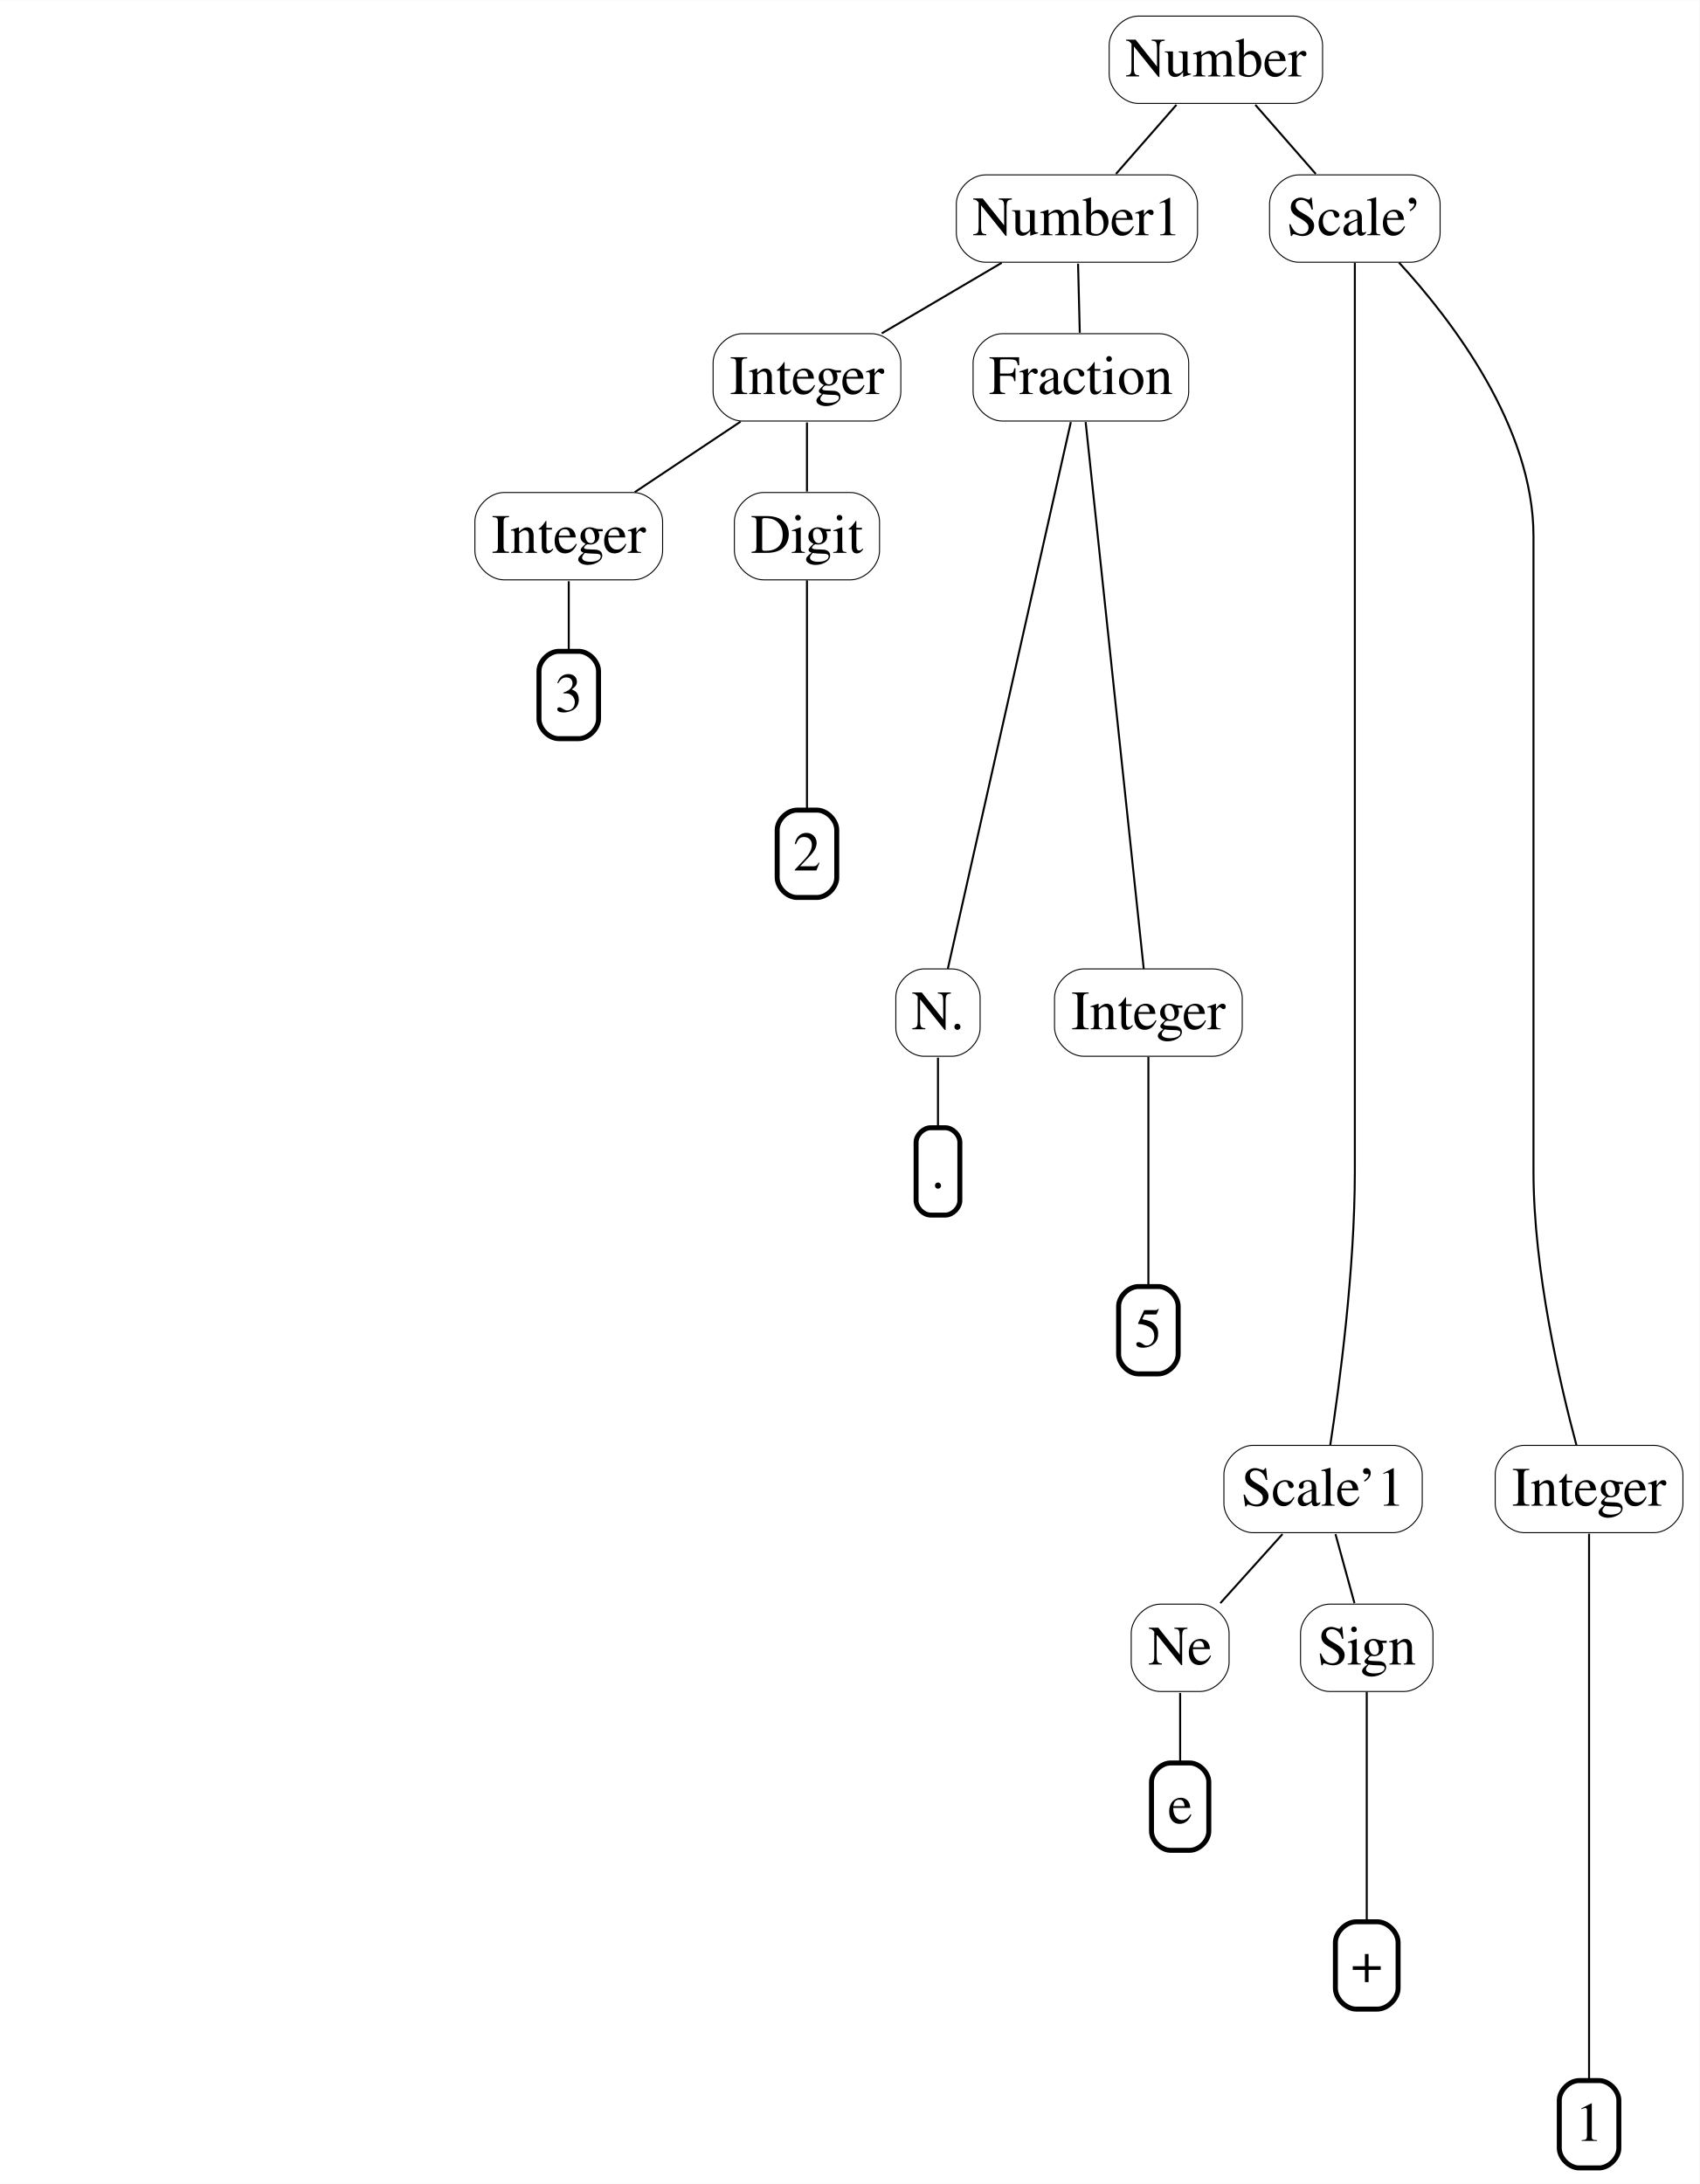
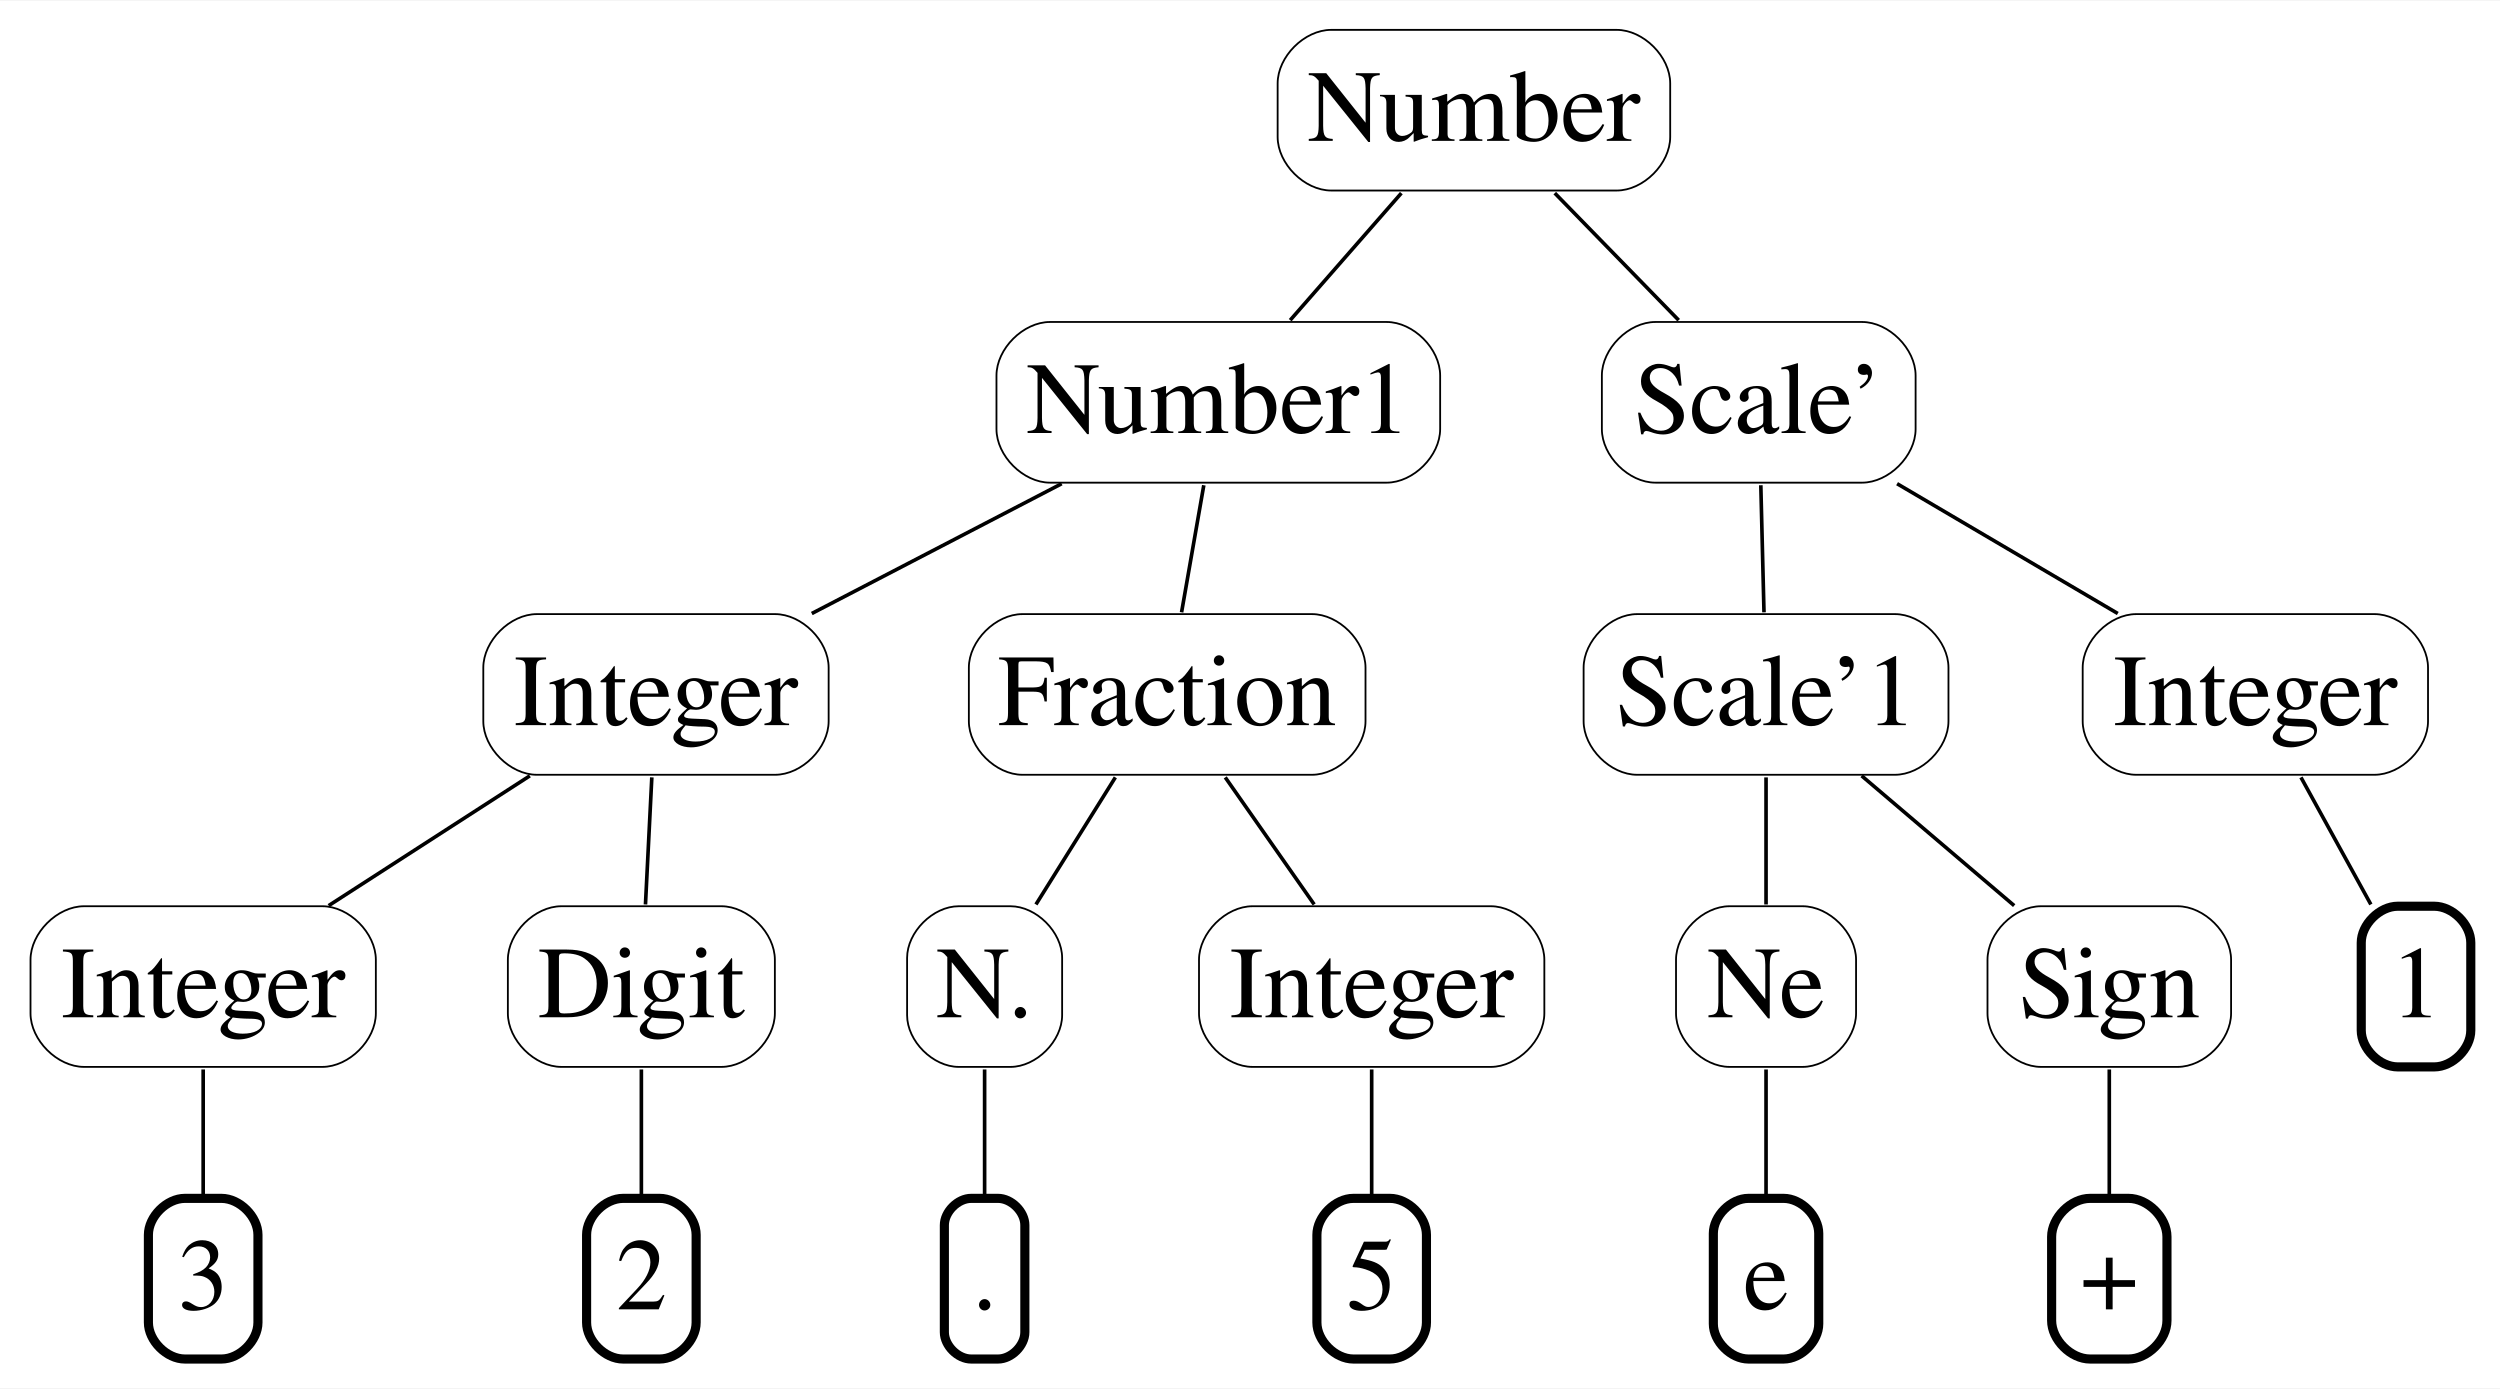
- <svg xmlns="http://www.w3.org/2000/svg" width="428pt" height="550pt" viewBox="0.00 0.00 428.08 550.00">
-   <g id="graph0" class="graph" transform="scale(1 1) rotate(0) translate(4 546)">
-     <polygon fill="#ffffff" stroke="transparent" points="-4,4 -4,-546 424.08,-546 424.08,4 -4,4" />
+ <svg xmlns="http://www.w3.org/2000/svg" width="342pt" height="190pt" viewBox="0.00 0.00 342.32 190.00">
+   <g id="graph0" class="graph" transform="scale(1 1) rotate(0) translate(4 186)">
+     <polygon fill="#ffffff" stroke="transparent" points="-4,4 -4,-186 338.321,-186 338.321,4 -4,4" />
+     <g id="node1" class="node">
+       <path fill="none" stroke="#000000" stroke-width=".25" d="M217.364,-182C217.364,-182 178.278,-182 178.278,-182 174.611,-182 170.945,-178.333 170.945,-174.667 170.945,-174.667 170.945,-167.333 170.945,-167.333 170.945,-163.667 174.611,-160 178.278,-160 178.278,-160 217.364,-160 217.364,-160 221.03,-160 224.697,-163.667 224.697,-167.333 224.697,-167.333 224.697,-174.667 224.697,-174.667 224.697,-178.333 221.03,-182 217.364,-182" />
+       <text text-anchor="middle" x="197.821" y="-166.8" font-family="Times,serif" font-size="14.00" fill="#000000">Number</text>
+     </g>
    <g id="node2" class="node">
-       <path fill="none" stroke="#000000" stroke-width=".25" d="M321.802,-542C321.802,-542 282.716,-542 282.716,-542 279.049,-542 275.383,-538.333 275.383,-534.667 275.383,-534.667 275.383,-527.333 275.383,-527.333 275.383,-523.667 279.049,-520 282.716,-520 282.716,-520 321.802,-520 321.802,-520 325.468,-520 329.135,-523.667 329.135,-527.333 329.135,-527.333 329.135,-534.667 329.135,-534.667 329.135,-538.333 325.468,-542 321.802,-542" />
-       <text text-anchor="middle" x="302.259" y="-526.8" font-family="Times,serif" font-size="14.00" fill="#000000">Number</text>
+       <path fill="none" stroke="#000000" stroke-width=".25" d="M185.864,-142C185.864,-142 139.778,-142 139.778,-142 136.111,-142 132.445,-138.333 132.445,-134.667 132.445,-134.667 132.445,-127.333 132.445,-127.333 132.445,-123.667 136.111,-120 139.778,-120 139.778,-120 185.864,-120 185.864,-120 189.53,-120 193.197,-123.667 193.197,-127.333 193.197,-127.333 193.197,-134.667 193.197,-134.667 193.197,-138.333 189.53,-142 185.864,-142" />
+       <text text-anchor="middle" x="162.821" y="-126.8" font-family="Times,serif" font-size="14.00" fill="#000000">Number1</text>
+     </g>
+     <g id="edge1" class="edge">
+       <path fill="none" stroke="#000000" stroke-width=".5" d="M187.885,-159.645C183.115,-154.194 177.417,-147.682 172.661,-142.245" />
+     </g>
+     <g id="node3" class="node">
+       <path fill="none" stroke="#000000" stroke-width=".25" d="M250.967,-142C250.967,-142 222.675,-142 222.675,-142 219.008,-142 215.341,-138.333 215.341,-134.667 215.341,-134.667 215.341,-127.333 215.341,-127.333 215.341,-123.667 219.008,-120 222.675,-120 222.675,-120 250.967,-120 250.967,-120 254.634,-120 258.3,-123.667 258.3,-127.333 258.3,-127.333 258.3,-134.667 258.3,-134.667 258.3,-138.333 254.634,-142 250.967,-142" />
+       <text text-anchor="middle" x="236.821" y="-126.8" font-family="Times,serif" font-size="14.00" fill="#000000">Scale’</text>
+     </g>
+     <g id="edge2" class="edge">
+       <path fill="none" stroke="#000000" stroke-width=".5" d="M208.892,-159.645C214.207,-154.194 220.556,-147.682 225.857,-142.245" />
    </g>
    <g id="node4" class="node">
-       <path fill="none" stroke="#000000" stroke-width=".25" d="M290.302,-502C290.302,-502 244.216,-502 244.216,-502 240.549,-502 236.883,-498.333 236.883,-494.667 236.883,-494.667 236.883,-487.333 236.883,-487.333 236.883,-483.667 240.549,-480 244.216,-480 244.216,-480 290.302,-480 290.302,-480 293.968,-480 297.635,-483.667 297.635,-487.333 297.635,-487.333 297.635,-494.667 297.635,-494.667 297.635,-498.333 293.968,-502 290.302,-502" />
-       <text text-anchor="middle" x="267.259" y="-486.8" font-family="Times,serif" font-size="14.00" fill="#000000">Number1</text>
+       <path fill="none" stroke="#000000" stroke-width=".25" d="M102.13,-102C102.13,-102 69.511,-102 69.511,-102 65.844,-102 62.178,-98.333 62.178,-94.667 62.178,-94.667 62.178,-87.333 62.178,-87.333 62.178,-83.667 65.844,-80 69.511,-80 69.511,-80 102.13,-80 102.13,-80 105.797,-80 109.464,-83.667 109.464,-87.333 109.464,-87.333 109.464,-94.667 109.464,-94.667 109.464,-98.333 105.797,-102 102.13,-102" />
+       <text text-anchor="middle" x="85.821" y="-86.8" font-family="Times,serif" font-size="14.00" fill="#000000">Integer</text>
    </g>
-     <g id="edge2" class="edge">
-       <path fill="none" stroke="#000000" stroke-width=".5" d="M292.323,-519.645C287.553,-514.194 281.855,-507.682 277.099,-502.245" />
+     <g id="edge4" class="edge">
+       <path fill="none" stroke="#000000" stroke-width=".5" d="M141.372,-119.858C130.692,-114.31 117.819,-107.622 107.155,-102.082" />
    </g>
    <g id="node5" class="node">
-       <path fill="none" stroke="#000000" stroke-width=".25" d="M351.405,-502C351.405,-502 323.113,-502 323.113,-502 319.446,-502 315.779,-498.333 315.779,-494.667 315.779,-494.667 315.779,-487.333 315.779,-487.333 315.779,-483.667 319.446,-480 323.113,-480 323.113,-480 351.405,-480 351.405,-480 355.072,-480 358.738,-483.667 358.738,-487.333 358.738,-487.333 358.738,-494.667 358.738,-494.667 358.738,-498.333 355.072,-502 351.405,-502" />
-       <text text-anchor="middle" x="337.259" y="-486.8" font-family="Times,serif" font-size="14.00" fill="#000000">Scale’</text>
+       <path fill="none" stroke="#000000" stroke-width=".25" d="M175.644,-102C175.644,-102 135.998,-102 135.998,-102 132.331,-102 128.664,-98.333 128.664,-94.667 128.664,-94.667 128.664,-87.333 128.664,-87.333 128.664,-83.667 132.331,-80 135.998,-80 135.998,-80 175.644,-80 175.644,-80 179.31,-80 182.977,-83.667 182.977,-87.333 182.977,-87.333 182.977,-94.667 182.977,-94.667 182.977,-98.333 179.31,-102 175.644,-102" />
+       <text text-anchor="middle" x="155.821" y="-86.8" font-family="Times,serif" font-size="14.00" fill="#000000">Fraction</text>
    </g>
-     <g id="edge3" class="edge">
-       <path fill="none" stroke="#000000" stroke-width=".5" d="M312.195,-519.645C316.964,-514.194 322.662,-507.682 327.419,-502.245" />
+     <g id="edge5" class="edge">
+       <path fill="none" stroke="#000000" stroke-width=".5" d="M160.834,-119.645C159.88,-114.194 158.74,-107.682 157.789,-102.245" />
+     </g>
+     <g id="node14" class="node">
+       <path fill="none" stroke="#000000" stroke-width=".25" d="M255.467,-102C255.467,-102 220.175,-102 220.175,-102 216.508,-102 212.841,-98.333 212.841,-94.667 212.841,-94.667 212.841,-87.333 212.841,-87.333 212.841,-83.667 216.508,-80 220.175,-80 220.175,-80 255.467,-80 255.467,-80 259.134,-80 262.8,-83.667 262.8,-87.333 262.8,-87.333 262.8,-94.667 262.8,-94.667 262.8,-98.333 259.134,-102 255.467,-102" />
+       <text text-anchor="middle" x="237.821" y="-86.8" font-family="Times,serif" font-size="14.00" fill="#000000">Scale’1</text>
+     </g>
+     <g id="edge17" class="edge">
+       <path fill="none" stroke="#000000" stroke-width=".5" d="M237.105,-119.645C237.241,-114.194 237.404,-107.682 237.54,-102.245" />
+     </g>
+     <g id="node15" class="node">
+       <path fill="none" stroke="#000000" stroke-width=".25" d="M321.13,-102C321.13,-102 288.511,-102 288.511,-102 284.844,-102 281.178,-98.333 281.178,-94.667 281.178,-94.667 281.178,-87.333 281.178,-87.333 281.178,-83.667 284.844,-80 288.511,-80 288.511,-80 321.13,-80 321.13,-80 324.797,-80 328.464,-83.667 328.464,-87.333 328.464,-87.333 328.464,-94.667 328.464,-94.667 328.464,-98.333 324.797,-102 321.13,-102" />
+       <text text-anchor="middle" x="304.821" y="-86.8" font-family="Times,serif" font-size="14.00" fill="#000000">Integer</text>
+     </g>
+     <g id="edge18" class="edge">
+       <path fill="none" stroke="#000000" stroke-width=".5" d="M255.763,-119.858C265.194,-114.31 276.563,-107.622 285.981,-102.082" />
+     </g>
+     <g id="node6" class="node">
+       <path fill="none" stroke="#000000" stroke-width=".25" d="M40.13,-62C40.13,-62 7.511,-62 7.511,-62 3.845,-62 .178,-58.333 .178,-54.667 .178,-54.667 .178,-47.333 .178,-47.333 .178,-43.667 3.845,-40 7.511,-40 7.511,-40 40.13,-40 40.13,-40 43.797,-40 47.464,-43.667 47.464,-47.333 47.464,-47.333 47.464,-54.667 47.464,-54.667 47.464,-58.333 43.797,-62 40.13,-62" />
+       <text text-anchor="middle" x="23.821" y="-46.8" font-family="Times,serif" font-size="14.00" fill="#000000">Integer</text>
+     </g>
+     <g id="edge7" class="edge">
+       <path fill="none" stroke="#000000" stroke-width=".5" d="M68.55,-79.858C59.951,-74.31 49.585,-67.622 40.999,-62.083" />
    </g>
    <g id="node7" class="node">
-       <path fill="none" stroke="#000000" stroke-width=".25" d="M215.568,-462C215.568,-462 182.949,-462 182.949,-462 179.282,-462 175.616,-458.333 175.616,-454.667 175.616,-454.667 175.616,-447.333 175.616,-447.333 175.616,-443.667 179.282,-440 182.949,-440 182.949,-440 215.568,-440 215.568,-440 219.235,-440 222.902,-443.667 222.902,-447.333 222.902,-447.333 222.902,-454.667 222.902,-454.667 222.902,-458.333 219.235,-462 215.568,-462" />
-       <text text-anchor="middle" x="199.259" y="-446.8" font-family="Times,serif" font-size="14.00" fill="#000000">Integer</text>
+       <path fill="none" stroke="#000000" stroke-width=".25" d="M94.767,-62C94.767,-62 72.874,-62 72.874,-62 69.207,-62 65.541,-58.333 65.541,-54.667 65.541,-54.667 65.541,-47.333 65.541,-47.333 65.541,-43.667 69.207,-40 72.874,-40 72.874,-40 94.767,-40 94.767,-40 98.434,-40 102.101,-43.667 102.101,-47.333 102.101,-47.333 102.101,-54.667 102.101,-54.667 102.101,-58.333 98.434,-62 94.767,-62" />
+       <text text-anchor="middle" x="83.821" y="-46.8" font-family="Times,serif" font-size="14.00" fill="#000000">Digit</text>
    </g>
-     <g id="edge6" class="edge">
-       <path fill="none" stroke="#000000" stroke-width=".5" d="M248.317,-479.858C238.885,-474.31 227.517,-467.622 218.099,-462.082" />
+     <g id="edge8" class="edge">
+       <path fill="none" stroke="#000000" stroke-width=".5" d="M85.253,-79.645C84.981,-74.194 84.655,-67.682 84.383,-62.245" />
+     </g>
+     <g id="node10" class="node">
+       <path fill="none" stroke="#000000" stroke-width=".25" d="M134.359,-62C134.359,-62 127.283,-62 127.283,-62 123.745,-62 120.207,-58.462 120.207,-54.924 120.207,-54.924 120.207,-47.076 120.207,-47.076 120.207,-43.538 123.745,-40 127.283,-40 127.283,-40 134.359,-40 134.359,-40 137.897,-40 141.435,-43.538 141.435,-47.076 141.435,-47.076 141.435,-54.924 141.435,-54.924 141.435,-58.462 137.897,-62 134.359,-62" />
+       <text text-anchor="middle" x="130.821" y="-46.8" font-family="Times,serif" font-size="14.00" fill="#000000">N.</text>
+     </g>
+     <g id="edge12" class="edge">
+       <path fill="none" stroke="#000000" stroke-width=".5" d="M148.724,-79.645C145.317,-74.194 141.247,-67.682 137.849,-62.245" />
+     </g>
+     <g id="node11" class="node">
+       <path fill="none" stroke="#000000" stroke-width=".25" d="M200.13,-62C200.13,-62 167.511,-62 167.511,-62 163.845,-62 160.178,-58.333 160.178,-54.667 160.178,-54.667 160.178,-47.333 160.178,-47.333 160.178,-43.667 163.845,-40 167.511,-40 167.511,-40 200.13,-40 200.13,-40 203.797,-40 207.464,-43.667 207.464,-47.333 207.464,-47.333 207.464,-54.667 207.464,-54.667 207.464,-58.333 203.797,-62 200.13,-62" />
+       <text text-anchor="middle" x="183.821" y="-46.8" font-family="Times,serif" font-size="14.00" fill="#000000">Integer</text>
+     </g>
+     <g id="edge13" class="edge">
+       <path fill="none" stroke="#000000" stroke-width=".5" d="M163.77,-79.645C167.585,-74.194 172.143,-67.682 175.949,-62.245" />
    </g>
    <g id="node8" class="node">
-       <path fill="none" stroke="#000000" stroke-width=".25" d="M288.082,-462C288.082,-462 248.436,-462 248.436,-462 244.769,-462 241.102,-458.333 241.102,-454.667 241.102,-454.667 241.102,-447.333 241.102,-447.333 241.102,-443.667 244.769,-440 248.436,-440 248.436,-440 288.082,-440 288.082,-440 291.748,-440 295.415,-443.667 295.415,-447.333 295.415,-447.333 295.415,-454.667 295.415,-454.667 295.415,-458.333 291.748,-462 288.082,-462" />
-       <text text-anchor="middle" x="268.259" y="-446.8" font-family="Times,serif" font-size="14.00" fill="#000000">Fraction</text>
-     </g>
-     <g id="edge7" class="edge">
-       <path fill="none" stroke="#000000" stroke-width=".5" d="M267.543,-479.645C267.679,-474.194 267.842,-467.682 267.978,-462.245" />
-     </g>
-     <g id="node24" class="node">
-       <path fill="none" stroke="#000000" stroke-width=".25" d="M346.905,-182C346.905,-182 311.613,-182 311.613,-182 307.946,-182 304.279,-178.333 304.279,-174.667 304.279,-174.667 304.279,-167.333 304.279,-167.333 304.279,-163.667 307.946,-160 311.613,-160 311.613,-160 346.905,-160 346.905,-160 350.572,-160 354.238,-163.667 354.238,-167.333 354.238,-167.333 354.238,-174.667 354.238,-174.667 354.238,-178.333 350.572,-182 346.905,-182" />
-       <text text-anchor="middle" x="329.259" y="-166.8" font-family="Times,serif" font-size="14.00" fill="#000000">Scale’1</text>
-     </g>
-     <g id="edge26" class="edge">
-       <path fill="none" stroke="#000000" stroke-width=".5" d="M337.259,-479.87C337.259,-464.416 337.259,-435.583 337.259,-411 337.259,-411 337.259,-411 337.259,-251 337.259,-226.294 333.434,-197.508 331.074,-182.095" />
-     </g>
-     <g id="node25" class="node">
-       <path fill="none" stroke="#000000" stroke-width=".25" d="M412.568,-182C412.568,-182 379.949,-182 379.949,-182 376.283,-182 372.616,-178.333 372.616,-174.667 372.616,-174.667 372.616,-167.333 372.616,-167.333 372.616,-163.667 376.283,-160 379.949,-160 379.949,-160 412.568,-160 412.568,-160 416.235,-160 419.902,-163.667 419.902,-167.333 419.902,-167.333 419.902,-174.667 419.902,-174.667 419.902,-178.333 416.235,-182 412.568,-182" />
-       <text text-anchor="middle" x="396.259" y="-166.8" font-family="Times,serif" font-size="14.00" fill="#000000">Integer</text>
-     </g>
-     <g id="edge27" class="edge">
-       <path fill="none" stroke="#000000" stroke-width=".5" d="M348.382,-479.918C361.708,-465.411 382.259,-438.568 382.259,-411 382.259,-411 382.259,-411 382.259,-251 382.259,-226.043 388.951,-197.353 393.082,-182.023" />
-     </g>
-     <g id="node10" class="node">
-       <path fill="none" stroke="#000000" stroke-width=".25" d="M155.568,-422C155.568,-422 122.949,-422 122.949,-422 119.282,-422 115.616,-418.333 115.616,-414.667 115.616,-414.667 115.616,-407.333 115.616,-407.333 115.616,-403.667 119.282,-400 122.949,-400 122.949,-400 155.568,-400 155.568,-400 159.235,-400 162.902,-403.667 162.902,-407.333 162.902,-407.333 162.902,-414.667 162.902,-414.667 162.902,-418.333 159.235,-422 155.568,-422" />
-       <text text-anchor="middle" x="139.259" y="-406.8" font-family="Times,serif" font-size="14.00" fill="#000000">Integer</text>
+       <path fill="none" stroke="#000000" stroke-width="1.25" d="M26.321,-22C26.321,-22 21.321,-22 21.321,-22 18.821,-22 16.321,-19.5 16.321,-17 16.321,-17 16.321,-5 16.321,-5 16.321,-2.5 18.821,0 21.321,0 21.321,0 26.321,0 26.321,0 28.821,0 31.321,-2.5 31.321,-5 31.321,-5 31.321,-17 31.321,-17 31.321,-19.5 28.821,-22 26.321,-22" />
+       <text text-anchor="middle" x="23.821" y="-6.8" font-family="Times,serif" font-size="14.00" fill="#000000">3</text>
    </g>
    <g id="edge10" class="edge">
-       <path fill="none" stroke="#000000" stroke-width=".5" d="M182.545,-439.858C174.224,-434.31 164.192,-427.622 155.882,-422.082" />
+       <path fill="none" stroke="#000000" stroke-width=".5" d="M23.821,-39.645C23.821,-34.194 23.821,-27.682 23.821,-22.245" />
    </g>
-     <g id="node11" class="node">
-       <path fill="none" stroke="#000000" stroke-width=".25" d="M210.205,-422C210.205,-422 188.312,-422 188.312,-422 184.645,-422 180.979,-418.333 180.979,-414.667 180.979,-414.667 180.979,-407.333 180.979,-407.333 180.979,-403.667 184.645,-400 188.312,-400 188.312,-400 210.205,-400 210.205,-400 213.872,-400 217.539,-403.667 217.539,-407.333 217.539,-407.333 217.539,-414.667 217.539,-414.667 217.539,-418.333 213.872,-422 210.205,-422" />
-       <text text-anchor="middle" x="199.259" y="-406.8" font-family="Times,serif" font-size="14.00" fill="#000000">Digit</text>
+     <g id="node9" class="node">
+       <path fill="none" stroke="#000000" stroke-width="1.25" d="M86.321,-22C86.321,-22 81.321,-22 81.321,-22 78.821,-22 76.321,-19.5 76.321,-17 76.321,-17 76.321,-5 76.321,-5 76.321,-2.5 78.821,0 81.321,0 81.321,0 86.321,0 86.321,0 88.821,0 91.321,-2.5 91.321,-5 91.321,-5 91.321,-17 91.321,-17 91.321,-19.5 88.821,-22 86.321,-22" />
+       <text text-anchor="middle" x="83.821" y="-6.8" font-family="Times,serif" font-size="14.00" fill="#000000">2</text>
    </g>
    <g id="edge11" class="edge">
-       <path fill="none" stroke="#000000" stroke-width=".5" d="M199.259,-439.645C199.259,-434.194 199.259,-427.682 199.259,-422.245" />
+       <path fill="none" stroke="#000000" stroke-width=".5" d="M83.821,-39.645C83.821,-34.194 83.821,-27.682 83.821,-22.245" />
+     </g>
+     <g id="node12" class="node">
+       <path fill="none" stroke="#000000" stroke-width="1.25" d="M132.658,-22C132.658,-22 128.984,-22 128.984,-22 127.147,-22 125.31,-20.163 125.31,-18.326 125.31,-18.326 125.31,-3.674 125.31,-3.674 125.31,-1.837 127.147,0 128.984,0 128.984,0 132.658,0 132.658,0 134.494,0 136.331,-1.837 136.331,-3.674 136.331,-3.674 136.331,-18.326 136.331,-18.326 136.331,-20.163 134.494,-22 132.658,-22" />
+       <text text-anchor="middle" x="130.821" y="-6.8" font-family="Times,serif" font-size="14.00" fill="#000000">.</text>
+     </g>
+     <g id="edge15" class="edge">
+       <path fill="none" stroke="#000000" stroke-width=".5" d="M130.821,-39.645C130.821,-34.194 130.821,-27.682 130.821,-22.245" />
+     </g>
+     <g id="node13" class="node">
+       <path fill="none" stroke="#000000" stroke-width="1.25" d="M186.321,-22C186.321,-22 181.321,-22 181.321,-22 178.821,-22 176.321,-19.5 176.321,-17 176.321,-17 176.321,-5 176.321,-5 176.321,-2.5 178.821,0 181.321,0 181.321,0 186.321,0 186.321,0 188.821,0 191.321,-2.5 191.321,-5 191.321,-5 191.321,-17 191.321,-17 191.321,-19.5 188.821,-22 186.321,-22" />
+       <text text-anchor="middle" x="183.821" y="-6.8" font-family="Times,serif" font-size="14.00" fill="#000000">5</text>
+     </g>
+     <g id="edge16" class="edge">
+       <path fill="none" stroke="#000000" stroke-width=".5" d="M183.821,-39.645C183.821,-34.194 183.821,-27.682 183.821,-22.245" />
+     </g>
+     <g id="node16" class="node">
+       <path fill="none" stroke="#000000" stroke-width=".25" d="M242.814,-62C242.814,-62 232.828,-62 232.828,-62 229.161,-62 225.494,-58.333 225.494,-54.667 225.494,-54.667 225.494,-47.333 225.494,-47.333 225.494,-43.667 229.161,-40 232.828,-40 232.828,-40 242.814,-40 242.814,-40 246.481,-40 250.147,-43.667 250.147,-47.333 250.147,-47.333 250.147,-54.667 250.147,-54.667 250.147,-58.333 246.481,-62 242.814,-62" />
+       <text text-anchor="middle" x="237.821" y="-46.8" font-family="Times,serif" font-size="14.00" fill="#000000">Ne</text>
+     </g>
+     <g id="edge20" class="edge">
+       <path fill="none" stroke="#000000" stroke-width=".5" d="M237.821,-79.645C237.821,-74.194 237.821,-67.682 237.821,-62.245" />
    </g>
    <g id="node17" class="node">
-       <path fill="none" stroke="#000000" stroke-width=".25" d="M235.797,-302C235.797,-302 228.721,-302 228.721,-302 225.183,-302 221.645,-298.462 221.645,-294.924 221.645,-294.924 221.645,-287.076 221.645,-287.076 221.645,-283.538 225.183,-280 228.721,-280 228.721,-280 235.797,-280 235.797,-280 239.335,-280 242.873,-283.538 242.873,-287.076 242.873,-287.076 242.873,-294.924 242.873,-294.924 242.873,-298.462 239.335,-302 235.797,-302" />
-       <text text-anchor="middle" x="232.259" y="-286.8" font-family="Times,serif" font-size="14.00" fill="#000000">N.</text>
+       <path fill="none" stroke="#000000" stroke-width=".25" d="M294.165,-62C294.165,-62 275.477,-62 275.477,-62 271.81,-62 268.144,-58.333 268.144,-54.667 268.144,-54.667 268.144,-47.333 268.144,-47.333 268.144,-43.667 271.81,-40 275.477,-40 275.477,-40 294.165,-40 294.165,-40 297.832,-40 301.498,-43.667 301.498,-47.333 301.498,-47.333 301.498,-54.667 301.498,-54.667 301.498,-58.333 297.832,-62 294.165,-62" />
+       <text text-anchor="middle" x="284.821" y="-46.8" font-family="Times,serif" font-size="14.00" fill="#000000">Sign</text>
    </g>
-     <g id="edge18" class="edge">
-       <path fill="none" stroke="#000000" stroke-width=".5" d="M265.727,-439.749C259.101,-410.301 241.308,-331.22 234.74,-302.026" />
+     <g id="edge21" class="edge">
+       <path fill="none" stroke="#000000" stroke-width=".5" d="M250.913,-79.858C257.432,-74.31 265.29,-67.622 271.799,-62.083" />
+     </g>
+     <g id="node20" class="node">
+       <path fill="none" stroke="#000000" stroke-width="1.25" d="M329.321,-62C329.321,-62 324.321,-62 324.321,-62 321.821,-62 319.321,-59.5 319.321,-57 319.321,-57 319.321,-45 319.321,-45 319.321,-42.5 321.821,-40 324.321,-40 324.321,-40 329.321,-40 329.321,-40 331.821,-40 334.321,-42.5 334.321,-45 334.321,-45 334.321,-57 334.321,-57 334.321,-59.5 331.821,-62 329.321,-62" />
+       <text text-anchor="middle" x="326.821" y="-46.8" font-family="Times,serif" font-size="14.00" fill="#000000">1</text>
+     </g>
+     <g id="edge25" class="edge">
+       <path fill="none" stroke="#000000" stroke-width=".5" d="M311.066,-79.645C314.064,-74.194 317.646,-67.682 320.636,-62.245" />
    </g>
    <g id="node18" class="node">
-       <path fill="none" stroke="#000000" stroke-width=".25" d="M301.568,-302C301.568,-302 268.949,-302 268.949,-302 265.283,-302 261.616,-298.333 261.616,-294.667 261.616,-294.667 261.616,-287.333 261.616,-287.333 261.616,-283.667 265.283,-280 268.949,-280 268.949,-280 301.568,-280 301.568,-280 305.235,-280 308.902,-283.667 308.902,-287.333 308.902,-287.333 308.902,-294.667 308.902,-294.667 308.902,-298.333 305.235,-302 301.568,-302" />
-       <text text-anchor="middle" x="285.259" y="-286.8" font-family="Times,serif" font-size="14.00" fill="#000000">Integer</text>
+       <path fill="none" stroke="#000000" stroke-width="1.25" d="M240.226,-22C240.226,-22 235.416,-22 235.416,-22 233.011,-22 230.605,-19.595 230.605,-17.19 230.605,-17.19 230.605,-4.81 230.605,-4.81 230.605,-2.405 233.011,0 235.416,0 235.416,0 240.226,0 240.226,0 242.631,0 245.036,-2.405 245.036,-4.81 245.036,-4.81 245.036,-17.19 245.036,-17.19 245.036,-19.595 242.631,-22 240.226,-22" />
+       <text text-anchor="middle" x="237.821" y="-6.8" font-family="Times,serif" font-size="14.00" fill="#000000">e</text>
    </g>
-     <g id="edge19" class="edge">
-       <path fill="none" stroke="#000000" stroke-width=".5" d="M269.454,-439.749C272.583,-410.301 280.985,-331.22 284.087,-302.026" />
+     <g id="edge23" class="edge">
+       <path fill="none" stroke="#000000" stroke-width=".5" d="M237.821,-39.645C237.821,-34.194 237.821,-27.682 237.821,-22.245" />
    </g>
-     <g id="node13" class="node">
-       <path fill="none" stroke="#000000" stroke-width="1.25" d="M141.759,-382C141.759,-382 136.759,-382 136.759,-382 134.259,-382 131.759,-379.5 131.759,-377 131.759,-377 131.759,-365 131.759,-365 131.759,-362.5 134.259,-360 136.759,-360 136.759,-360 141.759,-360 141.759,-360 144.259,-360 146.759,-362.5 146.759,-365 146.759,-365 146.759,-377 146.759,-377 146.759,-379.5 144.259,-382 141.759,-382" />
-       <text text-anchor="middle" x="139.259" y="-366.8" font-family="Times,serif" font-size="14.00" fill="#000000">3</text>
-     </g>
-     <g id="edge14" class="edge">
-       <path fill="none" stroke="#000000" stroke-width=".5" d="M139.259,-399.645C139.259,-394.194 139.259,-387.682 139.259,-382.245" />
-     </g>
-     <g id="node15" class="node">
-       <path fill="none" stroke="#000000" stroke-width="1.25" d="M201.759,-342C201.759,-342 196.759,-342 196.759,-342 194.259,-342 191.759,-339.5 191.759,-337 191.759,-337 191.759,-325 191.759,-325 191.759,-322.5 194.259,-320 196.759,-320 196.759,-320 201.759,-320 201.759,-320 204.259,-320 206.759,-322.5 206.759,-325 206.759,-325 206.759,-337 206.759,-337 206.759,-339.5 204.259,-342 201.759,-342" />
-       <text text-anchor="middle" x="199.259" y="-326.8" font-family="Times,serif" font-size="14.00" fill="#000000">2</text>
-     </g>
-     <g id="edge16" class="edge">
-       <path fill="none" stroke="#000000" stroke-width=".5" d="M199.259,-399.876C199.259,-384.592 199.259,-357.264 199.259,-342.029" />
-     </g>
-     <g id="node20" class="node">
-       <path fill="none" stroke="#000000" stroke-width="1.25" d="M234.096,-262C234.096,-262 230.422,-262 230.422,-262 228.585,-262 226.748,-260.163 226.748,-258.326 226.748,-258.326 226.748,-243.674 226.748,-243.674 226.748,-241.837 228.585,-240 230.422,-240 230.422,-240 234.096,-240 234.096,-240 235.932,-240 237.769,-241.837 237.769,-243.674 237.769,-243.674 237.769,-258.326 237.769,-258.326 237.769,-260.163 235.932,-262 234.096,-262" />
-       <text text-anchor="middle" x="232.259" y="-246.8" font-family="Times,serif" font-size="14.00" fill="#000000">.</text>
-     </g>
-     <g id="edge22" class="edge">
-       <path fill="none" stroke="#000000" stroke-width=".5" d="M232.259,-279.645C232.259,-274.194 232.259,-267.682 232.259,-262.245" />
-     </g>
-     <g id="node22" class="node">
-       <path fill="none" stroke="#000000" stroke-width="1.25" d="M287.759,-222C287.759,-222 282.759,-222 282.759,-222 280.259,-222 277.759,-219.5 277.759,-217 277.759,-217 277.759,-205 277.759,-205 277.759,-202.5 280.259,-200 282.759,-200 282.759,-200 287.759,-200 287.759,-200 290.259,-200 292.759,-202.5 292.759,-205 292.759,-205 292.759,-217 292.759,-217 292.759,-219.5 290.259,-222 287.759,-222" />
-       <text text-anchor="middle" x="285.259" y="-206.8" font-family="Times,serif" font-size="14.00" fill="#000000">5</text>
+     <g id="node19" class="node">
+       <path fill="none" stroke="#000000" stroke-width="1.25" d="M287.453,-22C287.453,-22 282.189,-22 282.189,-22 279.557,-22 276.925,-19.368 276.925,-16.736 276.925,-16.736 276.925,-5.264 276.925,-5.264 276.925,-2.632 279.557,0 282.189,0 282.189,0 287.453,0 287.453,0 290.085,0 292.717,-2.632 292.717,-5.264 292.717,-5.264 292.717,-16.736 292.717,-16.736 292.717,-19.368 290.085,-22 287.453,-22" />
+       <text text-anchor="middle" x="284.821" y="-6.8" font-family="Times,serif" font-size="14.00" fill="#000000">+</text>
    </g>
    <g id="edge24" class="edge">
-       <path fill="none" stroke="#000000" stroke-width=".5" d="M285.259,-279.876C285.259,-264.592 285.259,-237.264 285.259,-222.029" />
-     </g>
-     <g id="node27" class="node">
-       <path fill="none" stroke="#000000" stroke-width=".25" d="M298.252,-142C298.252,-142 288.266,-142 288.266,-142 284.599,-142 280.932,-138.333 280.932,-134.667 280.932,-134.667 280.932,-127.333 280.932,-127.333 280.932,-123.667 284.599,-120 288.266,-120 288.266,-120 298.252,-120 298.252,-120 301.918,-120 305.585,-123.667 305.585,-127.333 305.585,-127.333 305.585,-134.667 305.585,-134.667 305.585,-138.333 301.918,-142 298.252,-142" />
-       <text text-anchor="middle" x="293.259" y="-126.8" font-family="Times,serif" font-size="14.00" fill="#000000">Ne</text>
-     </g>
-     <g id="edge30" class="edge">
-       <path fill="none" stroke="#000000" stroke-width=".5" d="M319.039,-159.645C314.133,-154.194 308.272,-147.682 303.38,-142.245" />
-     </g>
-     <g id="node28" class="node">
-       <path fill="none" stroke="#000000" stroke-width=".25" d="M349.603,-142C349.603,-142 330.915,-142 330.915,-142 327.248,-142 323.582,-138.333 323.582,-134.667 323.582,-134.667 323.582,-127.333 323.582,-127.333 323.582,-123.667 327.248,-120 330.915,-120 330.915,-120 349.603,-120 349.603,-120 353.269,-120 356.936,-123.667 356.936,-127.333 356.936,-127.333 356.936,-134.667 356.936,-134.667 356.936,-138.333 353.269,-142 349.603,-142" />
-       <text text-anchor="middle" x="340.259" y="-126.8" font-family="Times,serif" font-size="14.00" fill="#000000">Sign</text>
-     </g>
-     <g id="edge31" class="edge">
-       <path fill="none" stroke="#000000" stroke-width=".5" d="M332.382,-159.645C333.88,-154.194 335.671,-147.682 337.166,-142.245" />
-     </g>
-     <g id="node34" class="node">
-       <path fill="none" stroke="#000000" stroke-width="1.25" d="M398.759,-22C398.759,-22 393.759,-22 393.759,-22 391.259,-22 388.759,-19.5 388.759,-17 388.759,-17 388.759,-5 388.759,-5 388.759,-2.5 391.259,0 393.759,0 393.759,0 398.759,0 398.759,0 401.259,0 403.759,-2.5 403.759,-5 403.759,-5 403.759,-17 403.759,-17 403.759,-19.5 401.259,-22 398.759,-22" />
-       <text text-anchor="middle" x="396.259" y="-6.8" font-family="Times,serif" font-size="14.00" fill="#000000">1</text>
-     </g>
-     <g id="edge38" class="edge">
-       <path fill="none" stroke="#000000" stroke-width=".5" d="M396.259,-159.749C396.259,-130.301 396.259,-51.22 396.259,-22.026" />
-     </g>
-     <g id="node30" class="node">
-       <path fill="none" stroke="#000000" stroke-width="1.25" d="M295.664,-102C295.664,-102 290.854,-102 290.854,-102 288.449,-102 286.043,-99.595 286.043,-97.19 286.043,-97.19 286.043,-84.81 286.043,-84.81 286.043,-82.405 288.449,-80 290.854,-80 290.854,-80 295.664,-80 295.664,-80 298.069,-80 300.474,-82.405 300.474,-84.81 300.474,-84.81 300.474,-97.19 300.474,-97.19 300.474,-99.595 298.069,-102 295.664,-102" />
-       <text text-anchor="middle" x="293.259" y="-86.8" font-family="Times,serif" font-size="14.00" fill="#000000">e</text>
-     </g>
-     <g id="edge34" class="edge">
-       <path fill="none" stroke="#000000" stroke-width=".5" d="M293.259,-119.645C293.259,-114.194 293.259,-107.682 293.259,-102.245" />
-     </g>
-     <g id="node32" class="node">
-       <path fill="none" stroke="#000000" stroke-width="1.25" d="M342.891,-62C342.891,-62 337.627,-62 337.627,-62 334.995,-62 332.363,-59.368 332.363,-56.736 332.363,-56.736 332.363,-45.264 332.363,-45.264 332.363,-42.632 334.995,-40 337.627,-40 337.627,-40 342.891,-40 342.891,-40 345.523,-40 348.155,-42.632 348.155,-45.264 348.155,-45.264 348.155,-56.736 348.155,-56.736 348.155,-59.368 345.523,-62 342.891,-62" />
-       <text text-anchor="middle" x="340.259" y="-46.8" font-family="Times,serif" font-size="14.00" fill="#000000">+</text>
-     </g>
-     <g id="edge36" class="edge">
-       <path fill="none" stroke="#000000" stroke-width=".5" d="M340.259,-119.876C340.259,-104.592 340.259,-77.264 340.259,-62.029" />
+       <path fill="none" stroke="#000000" stroke-width=".5" d="M284.821,-39.645C284.821,-34.194 284.821,-27.682 284.821,-22.245" />
    </g>
  </g>
</svg>
